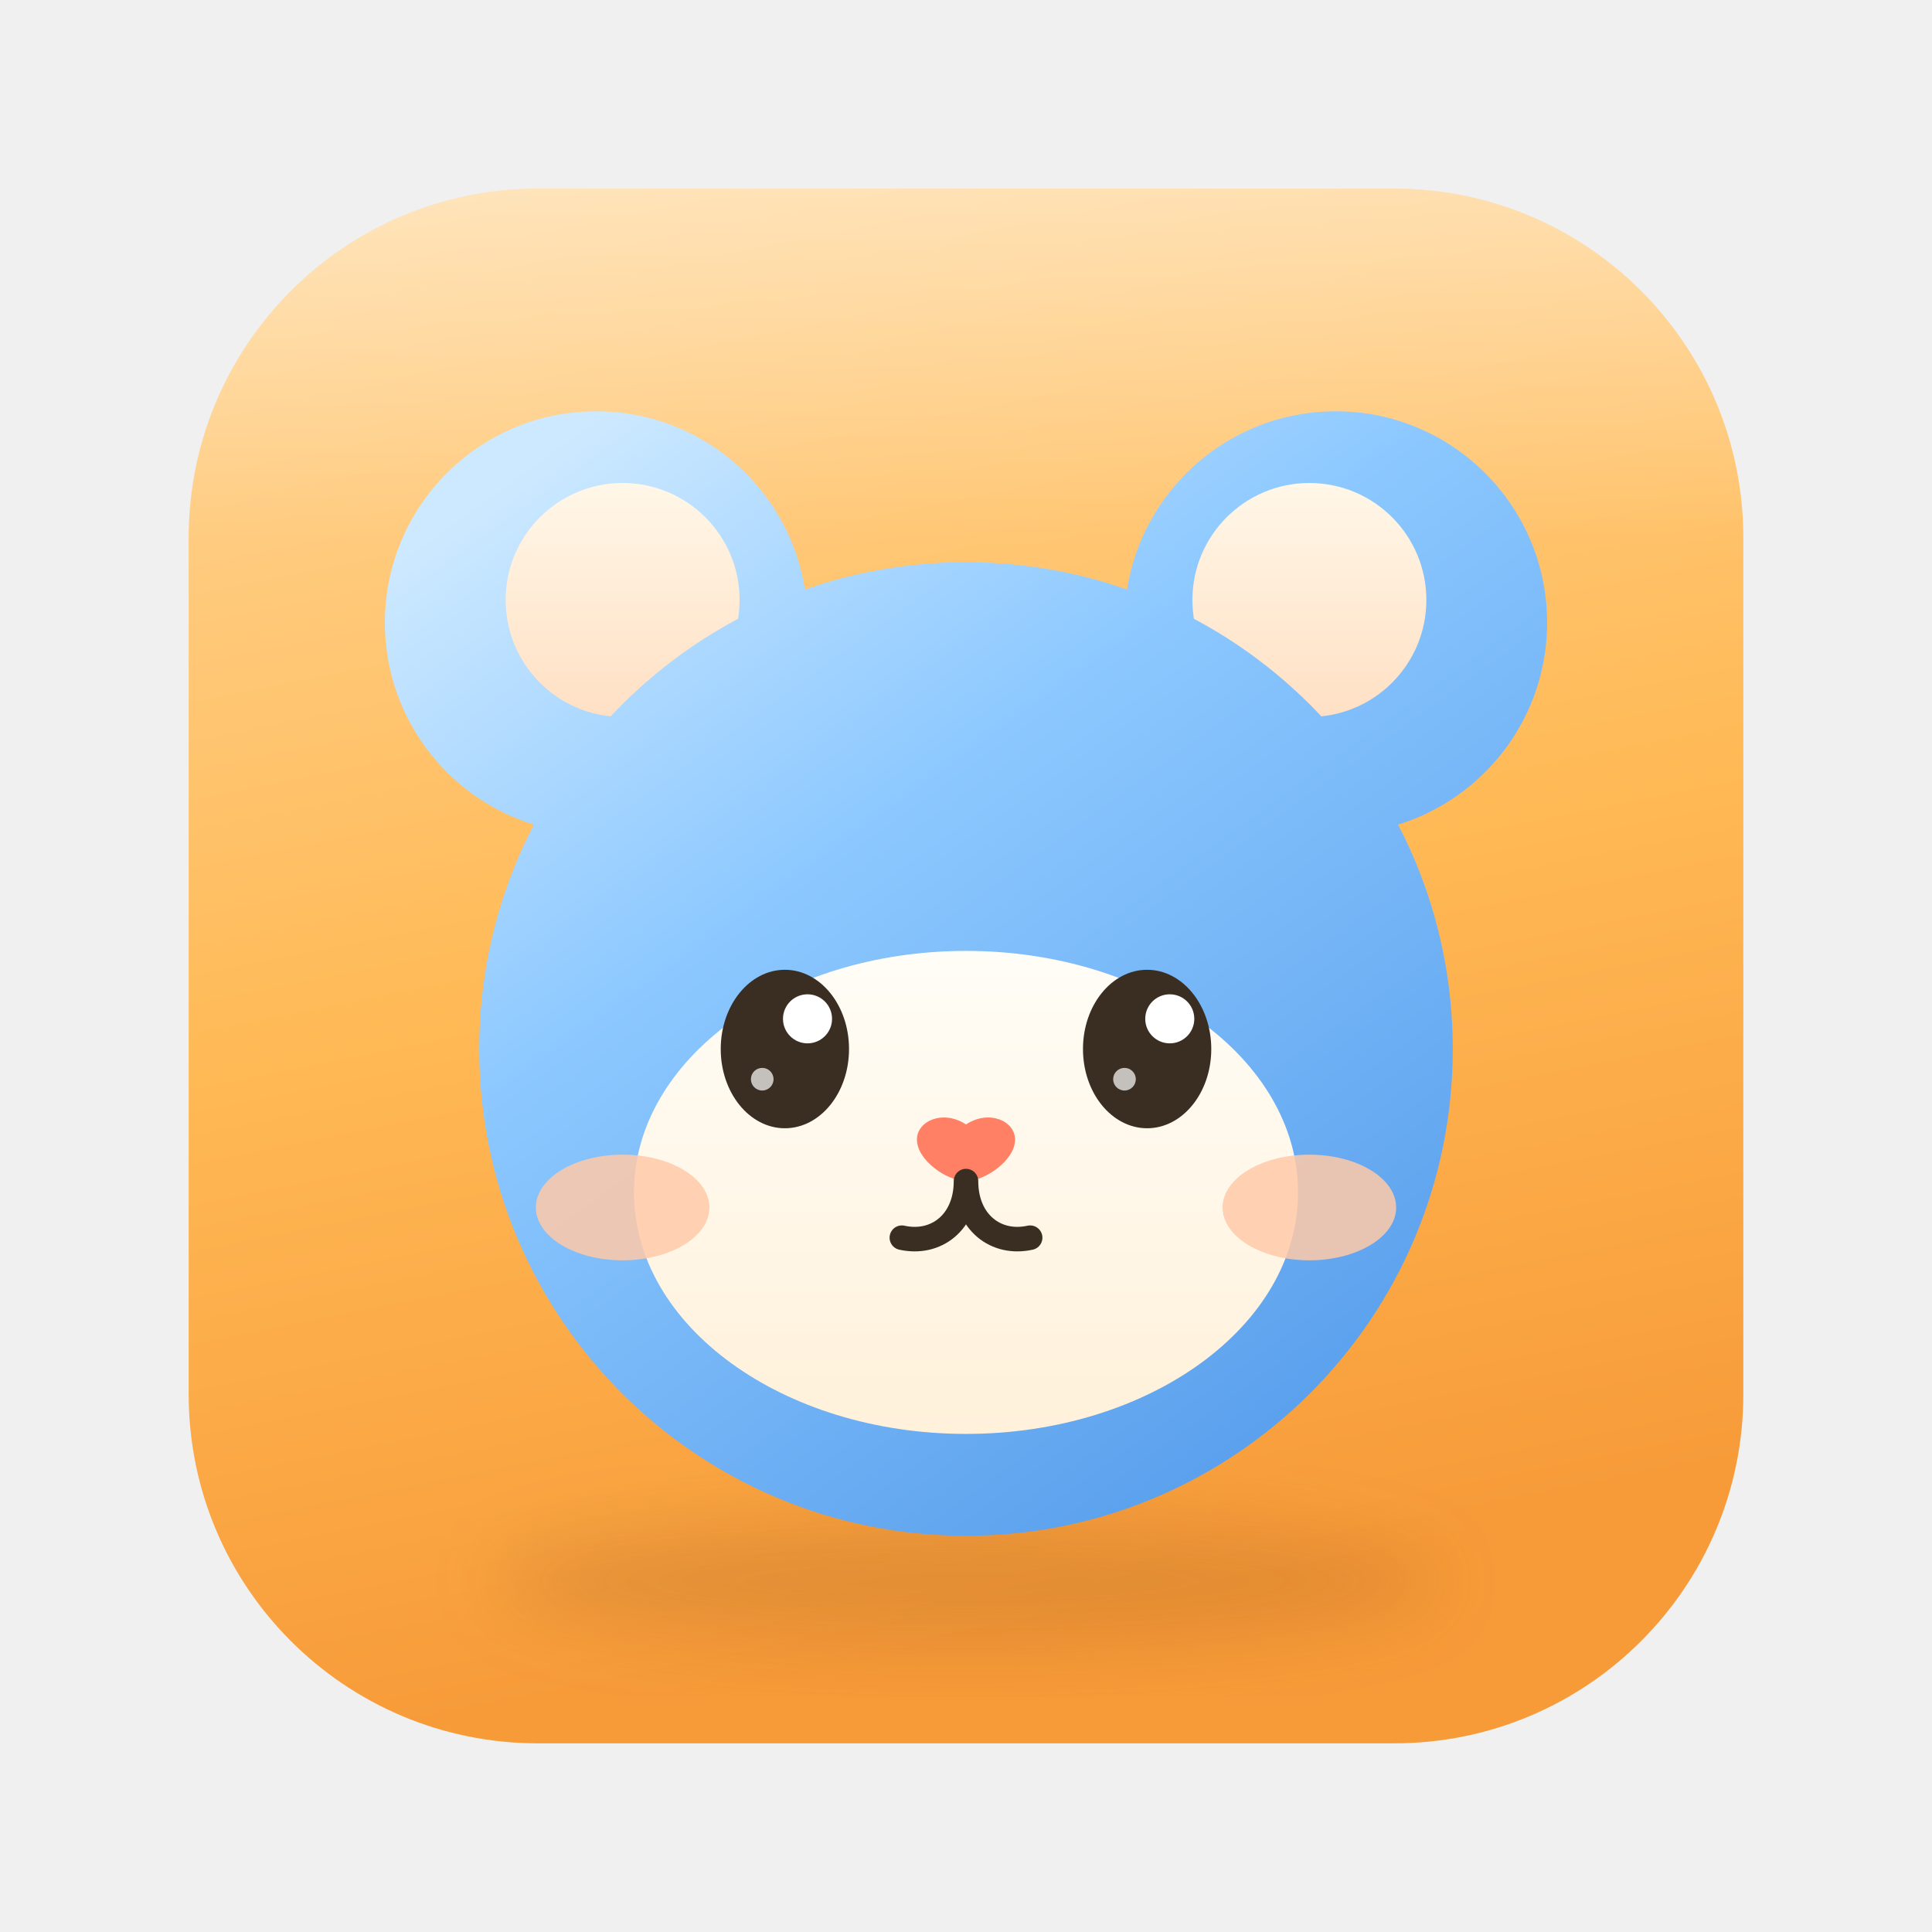
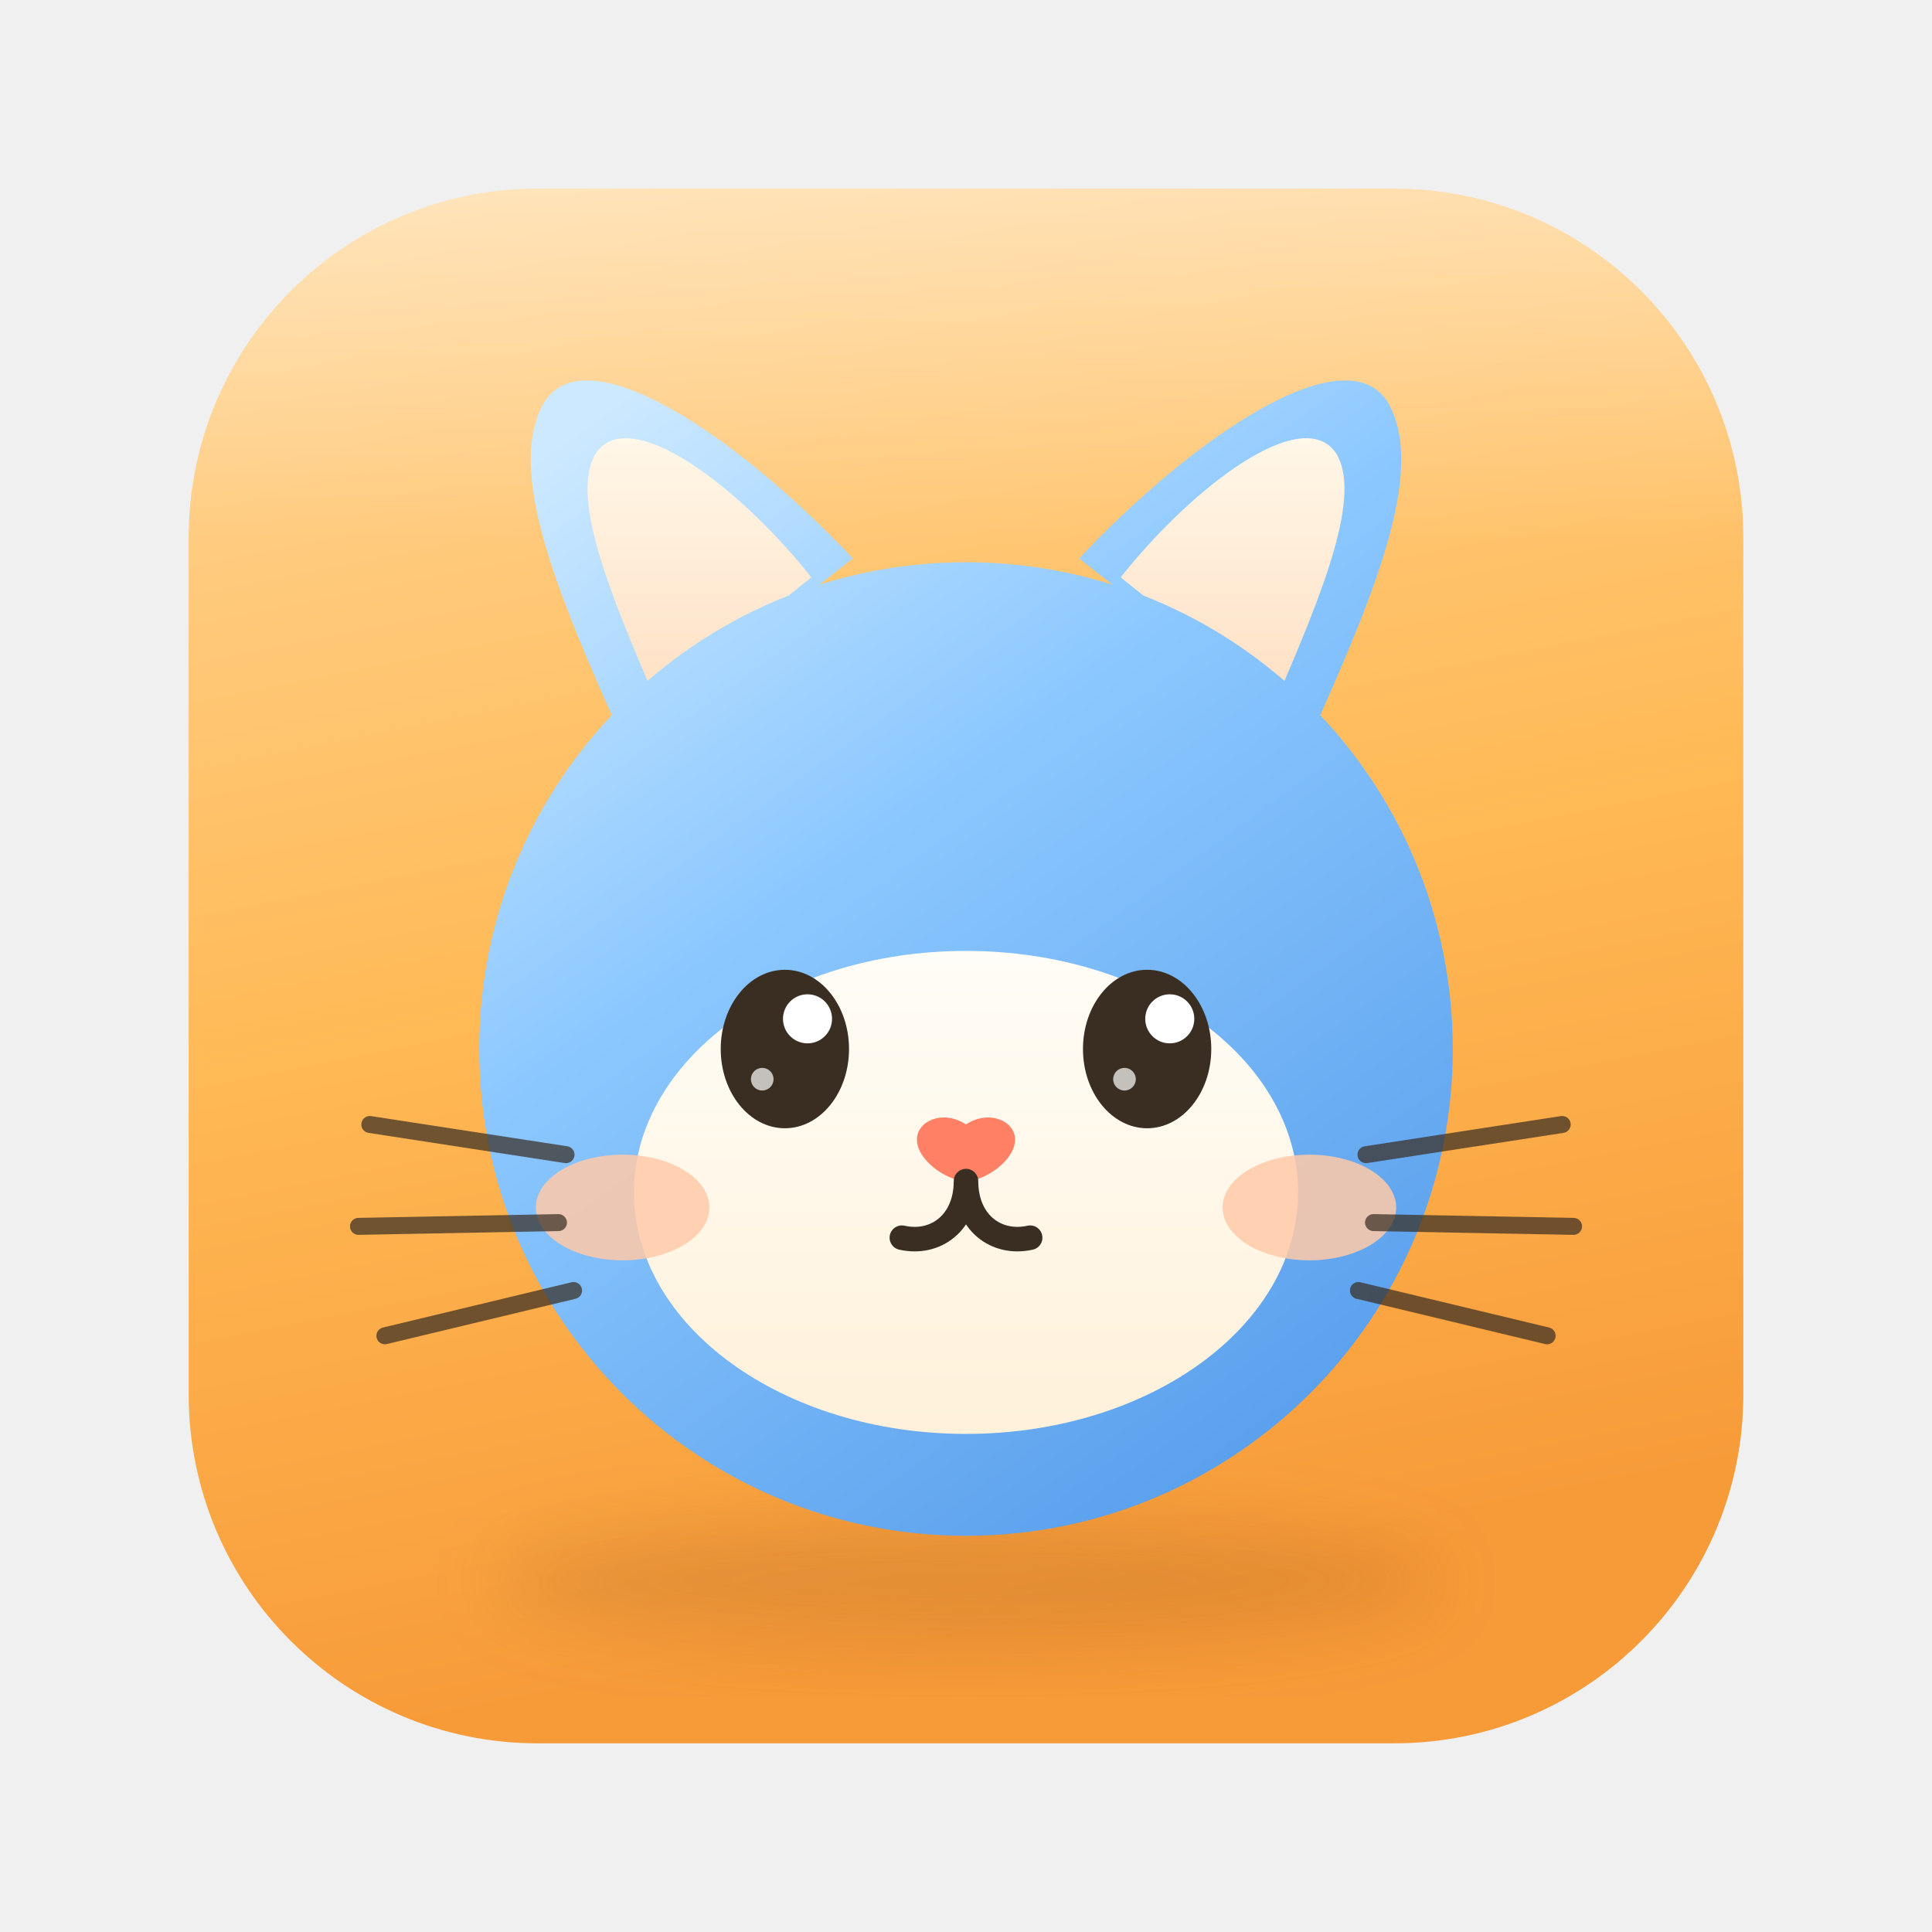
<svg xmlns="http://www.w3.org/2000/svg" viewBox="0 0 1024 1024" width="1024" height="1024">
  <defs>
    <linearGradient id="board" x1="0" y1="0" x2="0.2" y2="1">
      <stop offset="0" stop-color="#FFD79A" />
      <stop offset="0.55" stop-color="#FFB955" />
      <stop offset="1" stop-color="#F79A38" />
    </linearGradient>
    <linearGradient id="gloss" x1="0" y1="0" x2="0" y2="1">
      <stop offset="0" stop-color="#FFFFFF" stop-opacity="0.34" />
      <stop offset="0.45" stop-color="#FFFFFF" stop-opacity="0" />
    </linearGradient>
    <linearGradient id="fur" gradientUnits="userSpaceOnUse" x1="300" y1="230" x2="740" y2="840">
      <stop offset="0" stop-color="#CDE9FF" />
      <stop offset="0.35" stop-color="#8CC8FF" />
      <stop offset="1" stop-color="#4E96E8" />
    </linearGradient>
    <linearGradient id="innerEar" x1="0" y1="0" x2="0" y2="1">
      <stop offset="0" stop-color="#FFF7E8" />
      <stop offset="1" stop-color="#FFE0C4" />
    </linearGradient>
    <linearGradient id="muzzle" x1="0" y1="0" x2="0" y2="1">
      <stop offset="0" stop-color="#FFFDF7" />
      <stop offset="1" stop-color="#FFF1DA" />
    </linearGradient>
    <filter id="soft" x="-40%" y="-40%" width="180%" height="180%">
      <feGaussianBlur stdDeviation="18" />
    </filter>
    <clipPath id="boardClip">
      <rect x="100" y="100" width="824" height="824" rx="185" />
    </clipPath>
  </defs>
  <rect x="100" y="100" width="824" height="824" rx="185" fill="url(#board)" />
  <g clip-path="url(#boardClip)">
    <rect x="100" y="100" width="824" height="420" fill="url(#gloss)" />
    <ellipse cx="512" cy="838" rx="250" ry="34" fill="#8A4B12" opacity="0.18" filter="url(#soft)" />
    <g fill="url(#fur)">
-       <circle cx="316" cy="330" r="112" />
-       <circle cx="708" cy="330" r="112" />
+       <path d="M330 392 C296 316 268 250 288 214 C310 176 392 232 452 296 Z" />
+       <path d="M694 392 C728 316 756 250 736 214 C714 176 632 232 572 296 Z" />
    </g>
    <g fill="url(#innerEar)">
-       <circle cx="330" cy="318" r="62" />
-       <circle cx="694" cy="318" r="62" />
+       <path d="M348 372 C322 312 302 262 316 240 C334 214 392 258 430 306 Z" />
+       <path d="M676 372 C702 312 722 262 708 240 C690 214 632 258 594 306 Z" />
    </g>
    <circle cx="512" cy="556" r="258" fill="url(#fur)" />
    <ellipse cx="512" cy="632" rx="176" ry="128" fill="url(#muzzle)" />
    <ellipse cx="330" cy="640" rx="46" ry="28" fill="#FFC9A8" opacity="0.85" />
    <ellipse cx="694" cy="640" rx="46" ry="28" fill="#FFC9A8" opacity="0.85" />
    <g>
      <ellipse cx="416" cy="556" rx="34" ry="42" fill="#3A2E23" />
      <ellipse cx="608" cy="556" rx="34" ry="42" fill="#3A2E23" />
      <circle cx="428" cy="540" r="13" fill="#FFFFFF" />
      <circle cx="620" cy="540" r="13" fill="#FFFFFF" />
      <circle cx="404" cy="572" r="6" fill="#FFFFFF" opacity="0.7" />
      <circle cx="596" cy="572" r="6" fill="#FFFFFF" opacity="0.7" />
    </g>
    <path d="M486 604 C486 594 500 588 512 596 C524 588 538 594 538 604 C538 615 522 626 512 626 C502 626 486 615 486 604 Z" fill="#FF8064" />
+     <g stroke="#3A2E23" stroke-opacity="0.72" stroke-width="9" stroke-linecap="round">
+       <path d="M300 612 L196 596" />
+       <path d="M296 648 L190 650" />
+       <path d="M304 684 L204 708" />
+       <path d="M724 612 L828 596" />
+       <path d="M728 648 L834 650" />
+       <path d="M720 684 L820 708" />
+     </g>
    <path d="M512 626 C512 648 496 660 478 656 M512 626 C512 648 528 660 546 656" fill="none" stroke="#3A2E23" stroke-width="13" stroke-linecap="round" />
  </g>
</svg>
